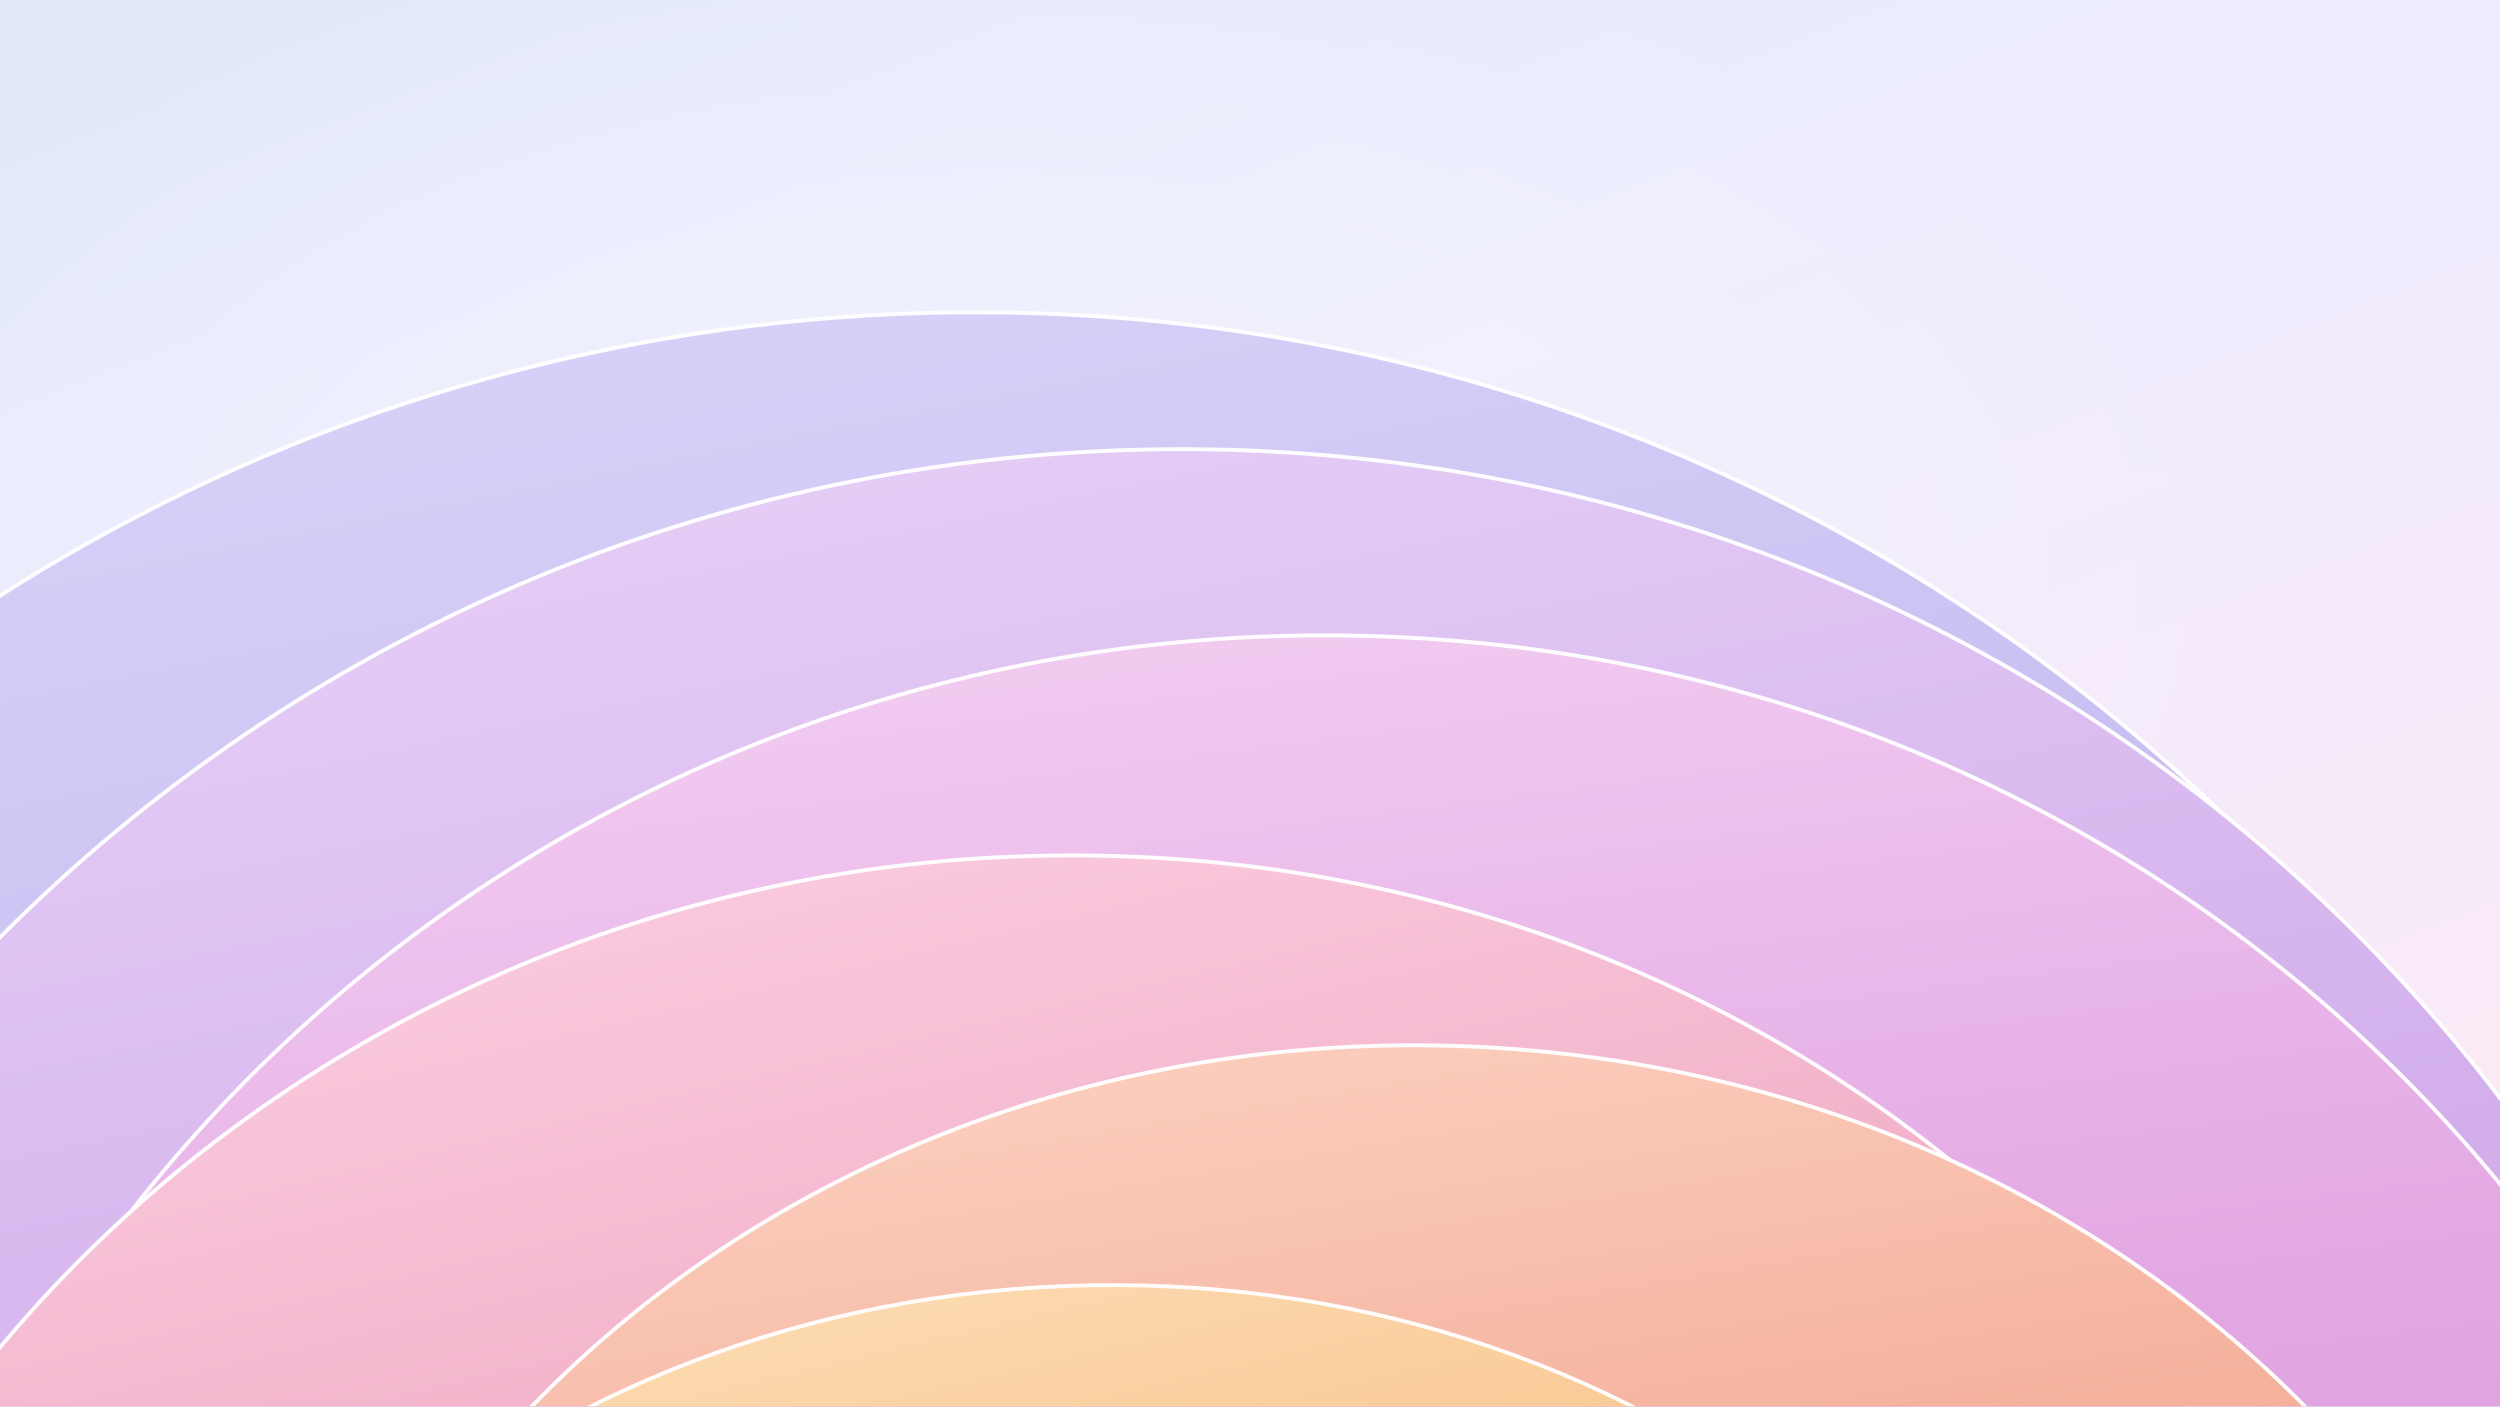
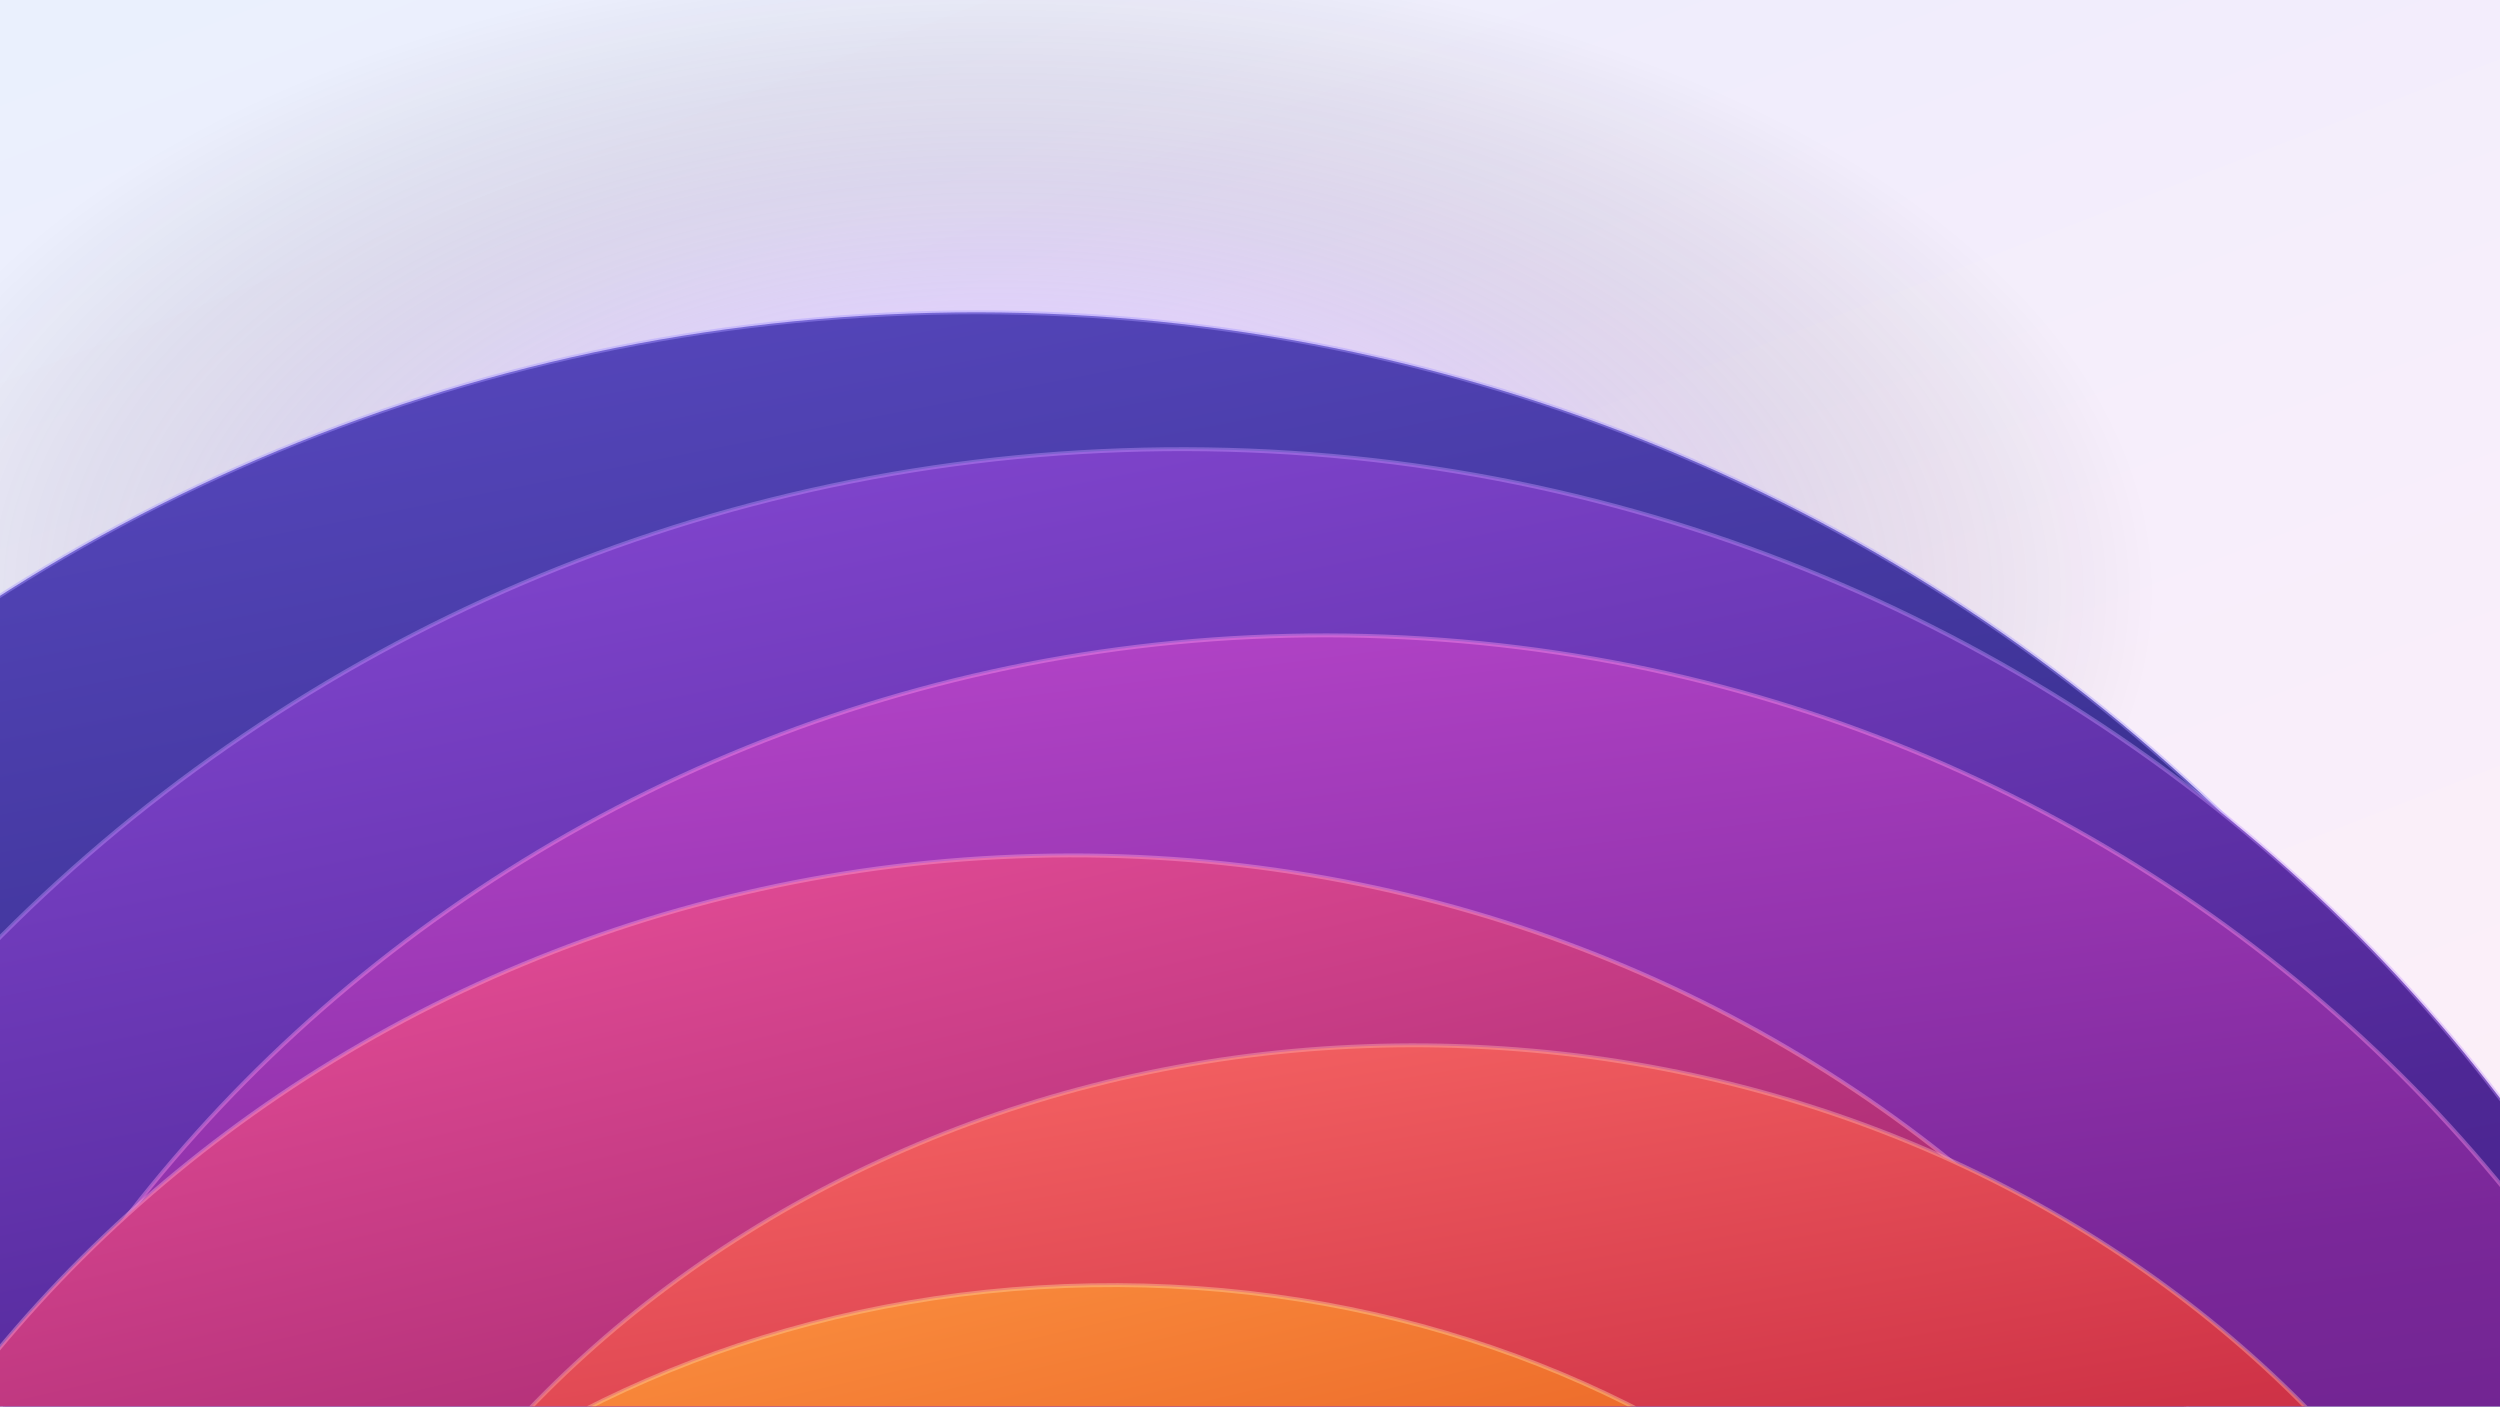
- <svg xmlns="http://www.w3.org/2000/svg" viewBox="0 0 1920 1080" width="1920" height="1080" preserveAspectRatio="xMidYMid slice" role="img" aria-label="Açık tema için yumuşak pastel manzara">
+ <svg xmlns="http://www.w3.org/2000/svg" viewBox="0 0 1920 1080" width="1920" height="1080" preserveAspectRatio="xMidYMid slice" role="img" aria-label="Açık tema için Big Sur tarzı manzara">
  <defs>
    <linearGradient id="sky" x1="0.05" y1="0" x2="0.75" y2="1">
-       <stop offset="0" stop-color="#e2e9fb" />
-       <stop offset="0.35" stop-color="#ebecfd" />
-       <stop offset="0.7" stop-color="#f4eafb" />
-       <stop offset="1" stop-color="#faeaf5" />
+       <stop offset="0" stop-color="#eaf0fd" />
+       <stop offset="0.32" stop-color="#f0edfc" />
+       <stop offset="0.62" stop-color="#f7eefb" />
+       <stop offset="1" stop-color="#fceff8" />
    </linearGradient>
-     <linearGradient id="a1" x1="0" y1="0" x2="0.15" y2="1">
-       <stop offset="0" stop-color="#dcd5f9" />
-       <stop offset="0.35" stop-color="#c3b8f0" />
-       <stop offset="1" stop-color="#a196dd" />
+     <linearGradient id="d1" x1="0" y1="0" x2="0.15" y2="1">
+       <stop offset="0" stop-color="#5b4bc4" />
+       <stop offset="0.35" stop-color="#332a86" />
+       <stop offset="1" stop-color="#141146" />
    </linearGradient>
-     <linearGradient id="a2" x1="0" y1="0" x2="0.15" y2="1">
-       <stop offset="0" stop-color="#e9d3f8" />
-       <stop offset="0.34" stop-color="#d3b0ec" />
-       <stop offset="1" stop-color="#b284d9" />
+     <linearGradient id="d2" x1="0" y1="0" x2="0.15" y2="1">
+       <stop offset="0" stop-color="#8a4ad8" />
+       <stop offset="0.34" stop-color="#4e2795" />
+       <stop offset="1" stop-color="#1d1358" />
    </linearGradient>
-     <linearGradient id="a3" x1="0" y1="0" x2="0.18" y2="1">
-       <stop offset="0" stop-color="#f6d5f4" />
-       <stop offset="0.33" stop-color="#e3a9e4" />
-       <stop offset="1" stop-color="#c67dc6" />
+     <linearGradient id="d3" x1="0" y1="0" x2="0.18" y2="1">
+       <stop offset="0" stop-color="#c04ad2" />
+       <stop offset="0.33" stop-color="#7a2799" />
+       <stop offset="1" stop-color="#2c1359" />
    </linearGradient>
-     <linearGradient id="a4" x1="0" y1="0" x2="0.2" y2="1">
-       <stop offset="0" stop-color="#fdd3e5" />
-       <stop offset="0.32" stop-color="#f0adc6" />
-       <stop offset="1" stop-color="#d87fa2" />
+     <linearGradient id="d4" x1="0" y1="0" x2="0.2" y2="1">
+       <stop offset="0" stop-color="#f1549e" />
+       <stop offset="0.32" stop-color="#a72a72" />
+       <stop offset="1" stop-color="#3c1250" />
    </linearGradient>
-     <linearGradient id="a5" x1="0" y1="0" x2="0.22" y2="1">
-       <stop offset="0" stop-color="#fed8ca" />
-       <stop offset="0.32" stop-color="#f4b19c" />
-       <stop offset="1" stop-color="#df8266" />
+     <linearGradient id="d5" x1="0" y1="0" x2="0.22" y2="1">
+       <stop offset="0" stop-color="#ff6f6a" />
+       <stop offset="0.32" stop-color="#cf3347" />
+       <stop offset="1" stop-color="#54133c" />
    </linearGradient>
-     <linearGradient id="a6" x1="0" y1="0" x2="0.24" y2="1">
-       <stop offset="0" stop-color="#fee2be" />
-       <stop offset="0.34" stop-color="#f7c288" />
-       <stop offset="1" stop-color="#e69f52" />
+     <linearGradient id="d6" x1="0" y1="0" x2="0.24" y2="1">
+       <stop offset="0" stop-color="#ff9a45" />
+       <stop offset="0.34" stop-color="#e75c22" />
+       <stop offset="1" stop-color="#6c1c1c" />
    </linearGradient>
-     <linearGradient id="a7" x1="0" y1="0" x2="0.26" y2="1">
-       <stop offset="0" stop-color="#fdeac3" />
-       <stop offset="0.36" stop-color="#f5d187" />
-       <stop offset="1" stop-color="#e9b95f" />
+     <linearGradient id="d7" x1="0" y1="0" x2="0.26" y2="1">
+       <stop offset="0" stop-color="#ffd166" />
+       <stop offset="0.36" stop-color="#f59b24" />
+       <stop offset="1" stop-color="#8a3512" />
    </linearGradient>
-     <linearGradient id="a8" x1="0" y1="0" x2="0.28" y2="1">
-       <stop offset="0" stop-color="#fdf3dc" />
-       <stop offset="0.4" stop-color="#f8e2ad" />
-       <stop offset="1" stop-color="#eec97c" />
+     <linearGradient id="d8" x1="0" y1="0" x2="0.28" y2="1">
+       <stop offset="0" stop-color="#fff0b0" />
+       <stop offset="0.4" stop-color="#ffc247" />
+       <stop offset="1" stop-color="#b8580f" />
    </linearGradient>
-     <radialGradient id="isik" cx="0.4" cy="0.42" r="0.5">
-       <stop offset="0" stop-color="#ffffff" stop-opacity="0.28" />
-       <stop offset="0.5" stop-color="#ffffff" stop-opacity="0.22" />
-       <stop offset="1" stop-color="#ffffff" stop-opacity="0" />
+     <radialGradient id="patlama" cx="0.4" cy="0.42" r="0.46">
+       <stop offset="0" stop-color="#ffe4ff" stop-opacity="0.62" />
+       <stop offset="0.4" stop-color="#b478ff" stop-opacity="0.24" />
+       <stop offset="1" stop-color="#000000" stop-opacity="0" />
    </radialGradient>
+     <linearGradient id="ustGolge" x1="0" y1="0" x2="0" y2="0.5">
+       <stop offset="0" stop-color="#050a1c" stop-opacity="0.55" />
+       <stop offset="1" stop-color="#050a1c" stop-opacity="0" />
+     </linearGradient>
  </defs>
  <rect width="1920" height="1080" fill="url(#sky)" />
-   <rect width="1920" height="1080" fill="url(#isik)" />
-   <g stroke-linejoin="round" stroke="rgba(255,255,255,0.95)" stroke-width="3">
-     <ellipse cx="745" cy="1585" rx="1370" ry="1345" transform="rotate(-3.5 745 1585)" fill="url(#a1)" />
-     <ellipse cx="905" cy="1585" rx="1265" ry="1240" transform="rotate(-2 905 1585)" fill="url(#a2)" />
-     <ellipse cx="1020" cy="1600" rx="1150" ry="1112" transform="rotate(1.5 1020 1600)" fill="url(#a3)" />
-     <ellipse cx="820" cy="1645" rx="1045" ry="988" transform="rotate(-1.5 820 1645)" fill="url(#a4)" />
-     <ellipse cx="1095" cy="1615" rx="905" ry="812" transform="rotate(2.5 1095 1615)" fill="url(#a5)" />
-     <ellipse cx="850" cy="1665" rx="790" ry="678" transform="rotate(-1 850 1665)" fill="url(#a6)" />
-     <ellipse cx="1035" cy="1700" rx="705" ry="596" transform="rotate(1.5 1035 1700)" fill="url(#a7)" />
-     <ellipse cx="855" cy="1760" rx="640" ry="540" transform="rotate(-1 855 1760)" fill="url(#a8)" />
+   <rect width="1920" height="1080" fill="url(#patlama)" />
+   <g stroke-linejoin="round">
+     <ellipse cx="745" cy="1585" rx="1370" ry="1345" transform="rotate(-3.5 745 1585)" fill="url(#d1)" stroke="rgba(168,150,255,0.42)" stroke-width="3" />
+     <ellipse cx="905" cy="1585" rx="1265" ry="1240" transform="rotate(-2 905 1585)" fill="url(#d2)" stroke="rgba(198,150,255,0.40)" stroke-width="3" />
+     <ellipse cx="1020" cy="1600" rx="1150" ry="1112" transform="rotate(1.5 1020 1600)" fill="url(#d3)" stroke="rgba(255,150,240,0.40)" stroke-width="3" />
+     <ellipse cx="820" cy="1645" rx="1045" ry="988" transform="rotate(-1.5 820 1645)" fill="url(#d4)" stroke="rgba(255,160,215,0.42)" stroke-width="3" />
+     <ellipse cx="1095" cy="1615" rx="905" ry="812" transform="rotate(2.5 1095 1615)" fill="url(#d5)" stroke="rgba(255,175,175,0.42)" stroke-width="3" />
+     <ellipse cx="850" cy="1665" rx="790" ry="678" transform="rotate(-1 850 1665)" fill="url(#d6)" stroke="rgba(255,205,150,0.44)" stroke-width="3" />
+     <ellipse cx="1035" cy="1700" rx="705" ry="596" transform="rotate(1.5 1035 1700)" fill="url(#d7)" stroke="rgba(255,232,180,0.46)" stroke-width="3" />
+     <ellipse cx="855" cy="1760" rx="640" ry="540" transform="rotate(-1 855 1760)" fill="url(#d8)" stroke="rgba(255,250,220,0.42)" stroke-width="3" />
  </g>
</svg>
